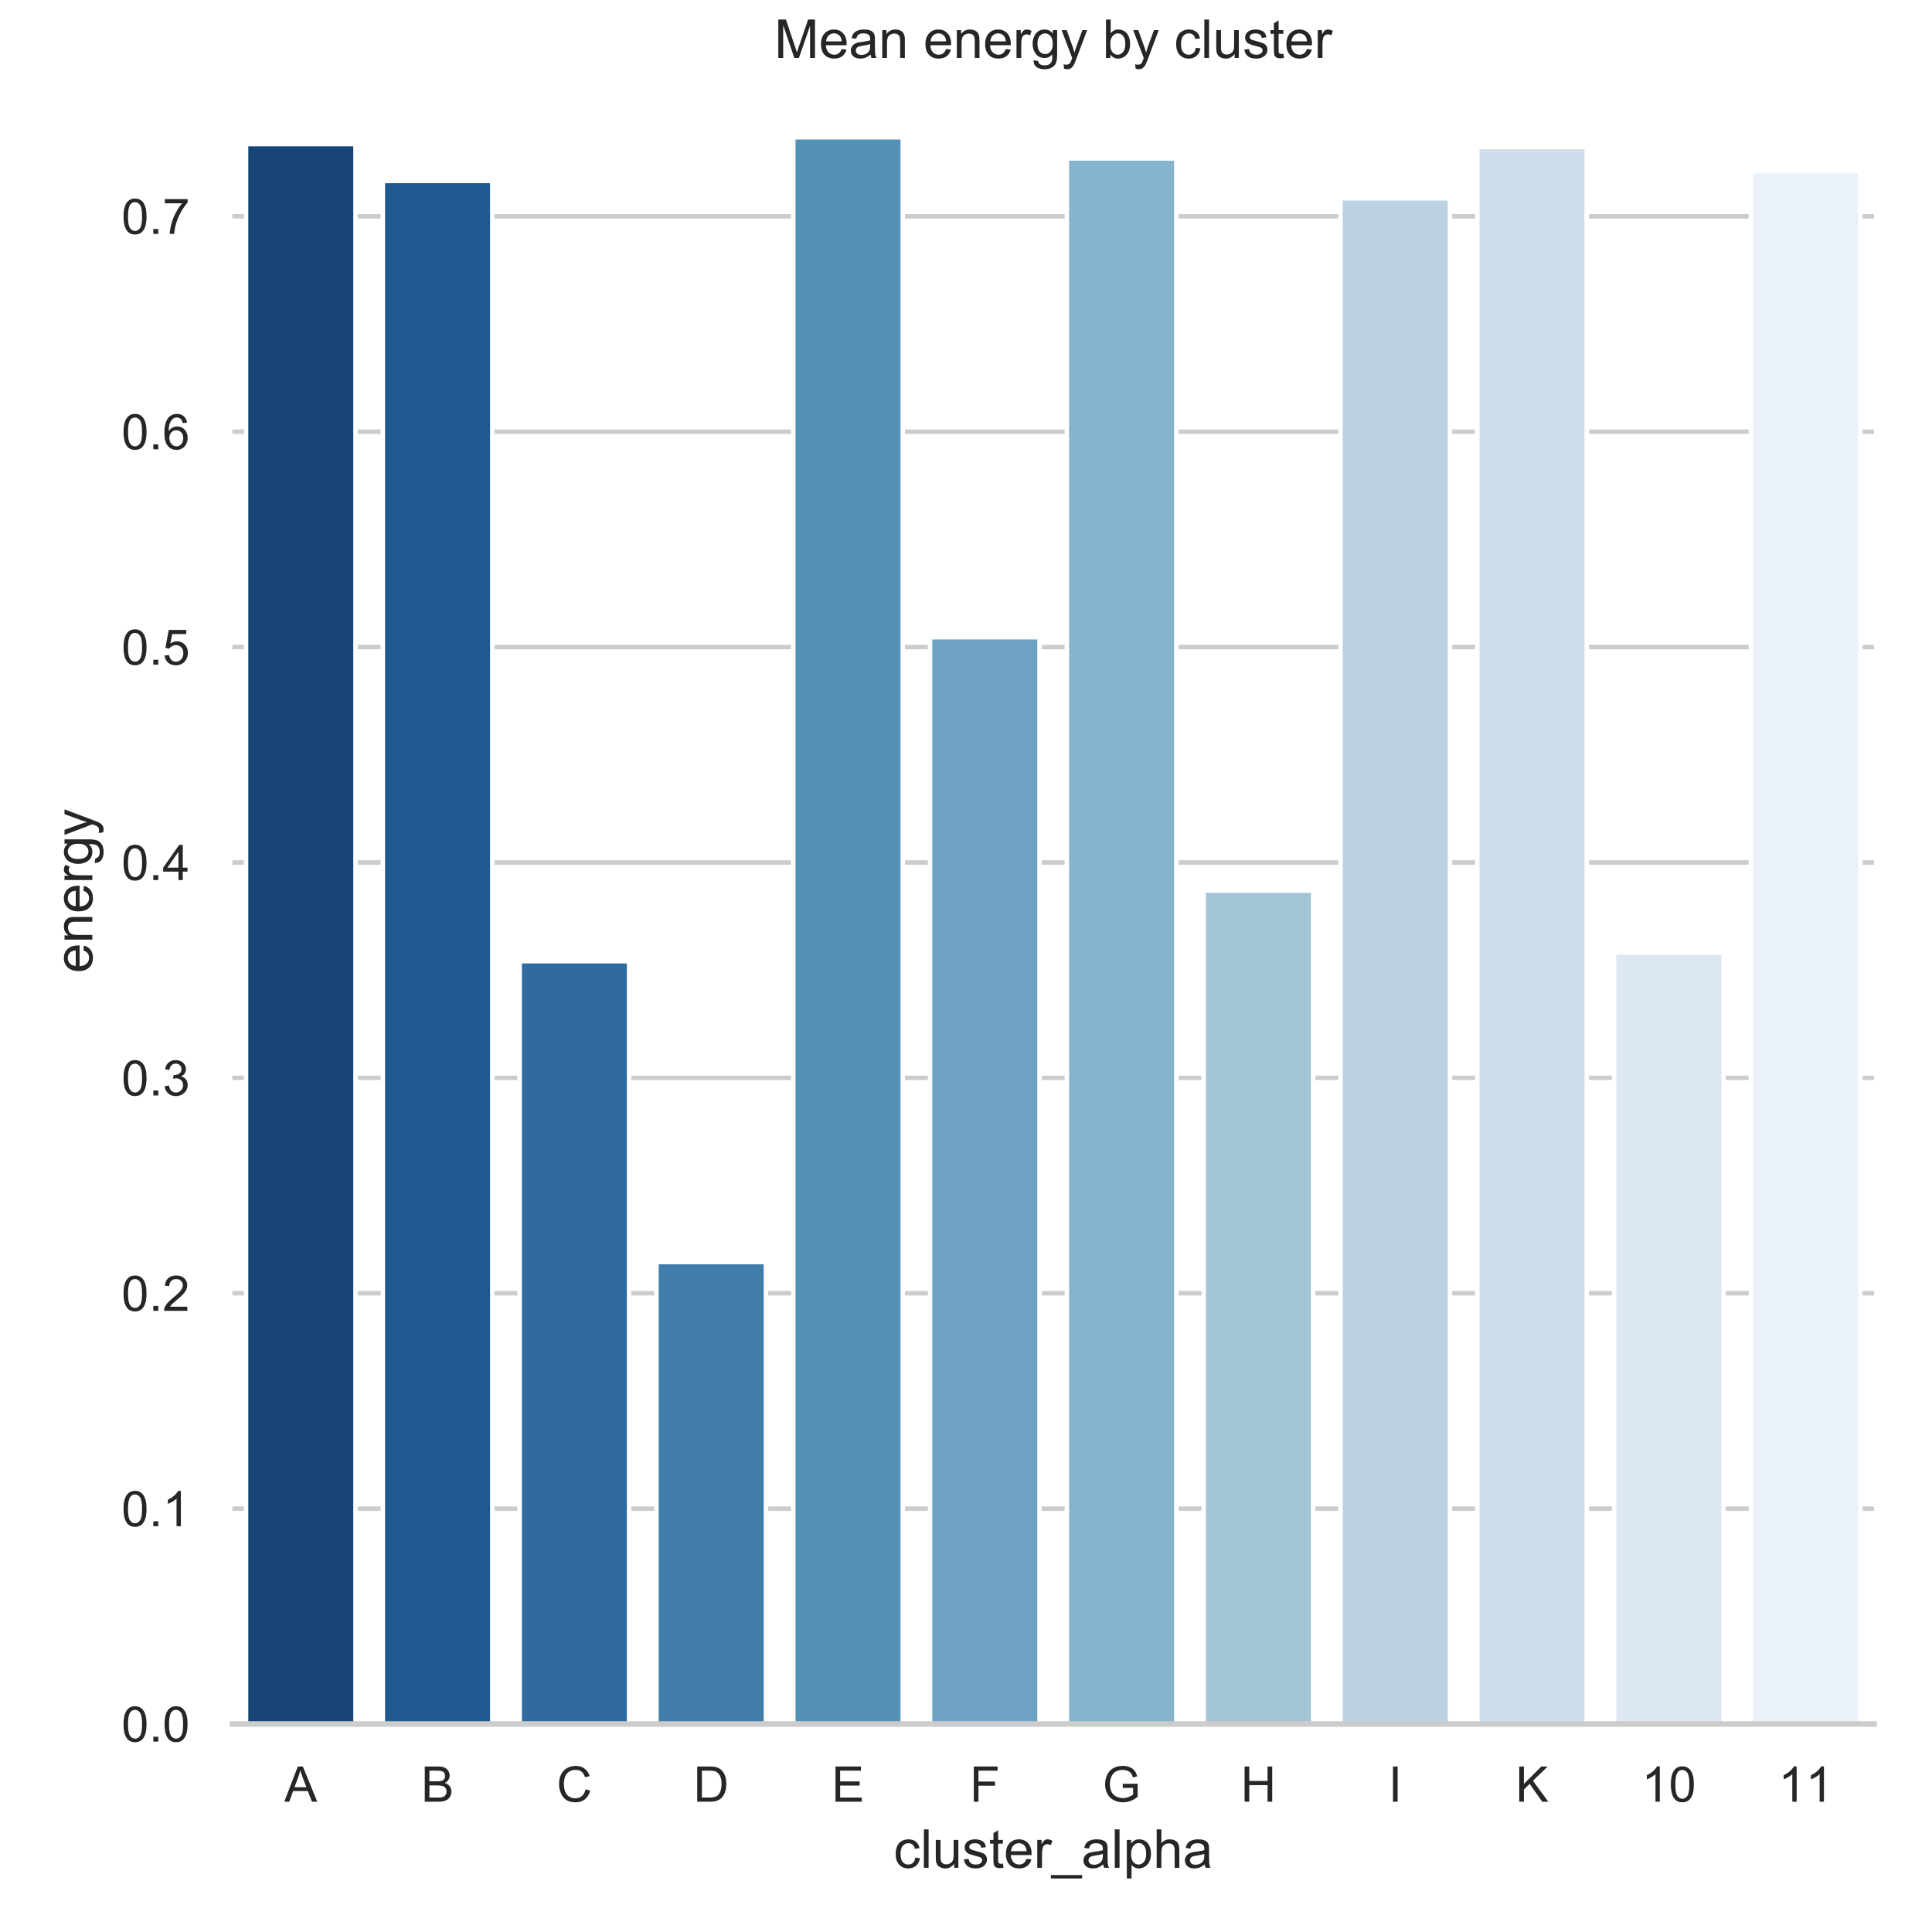
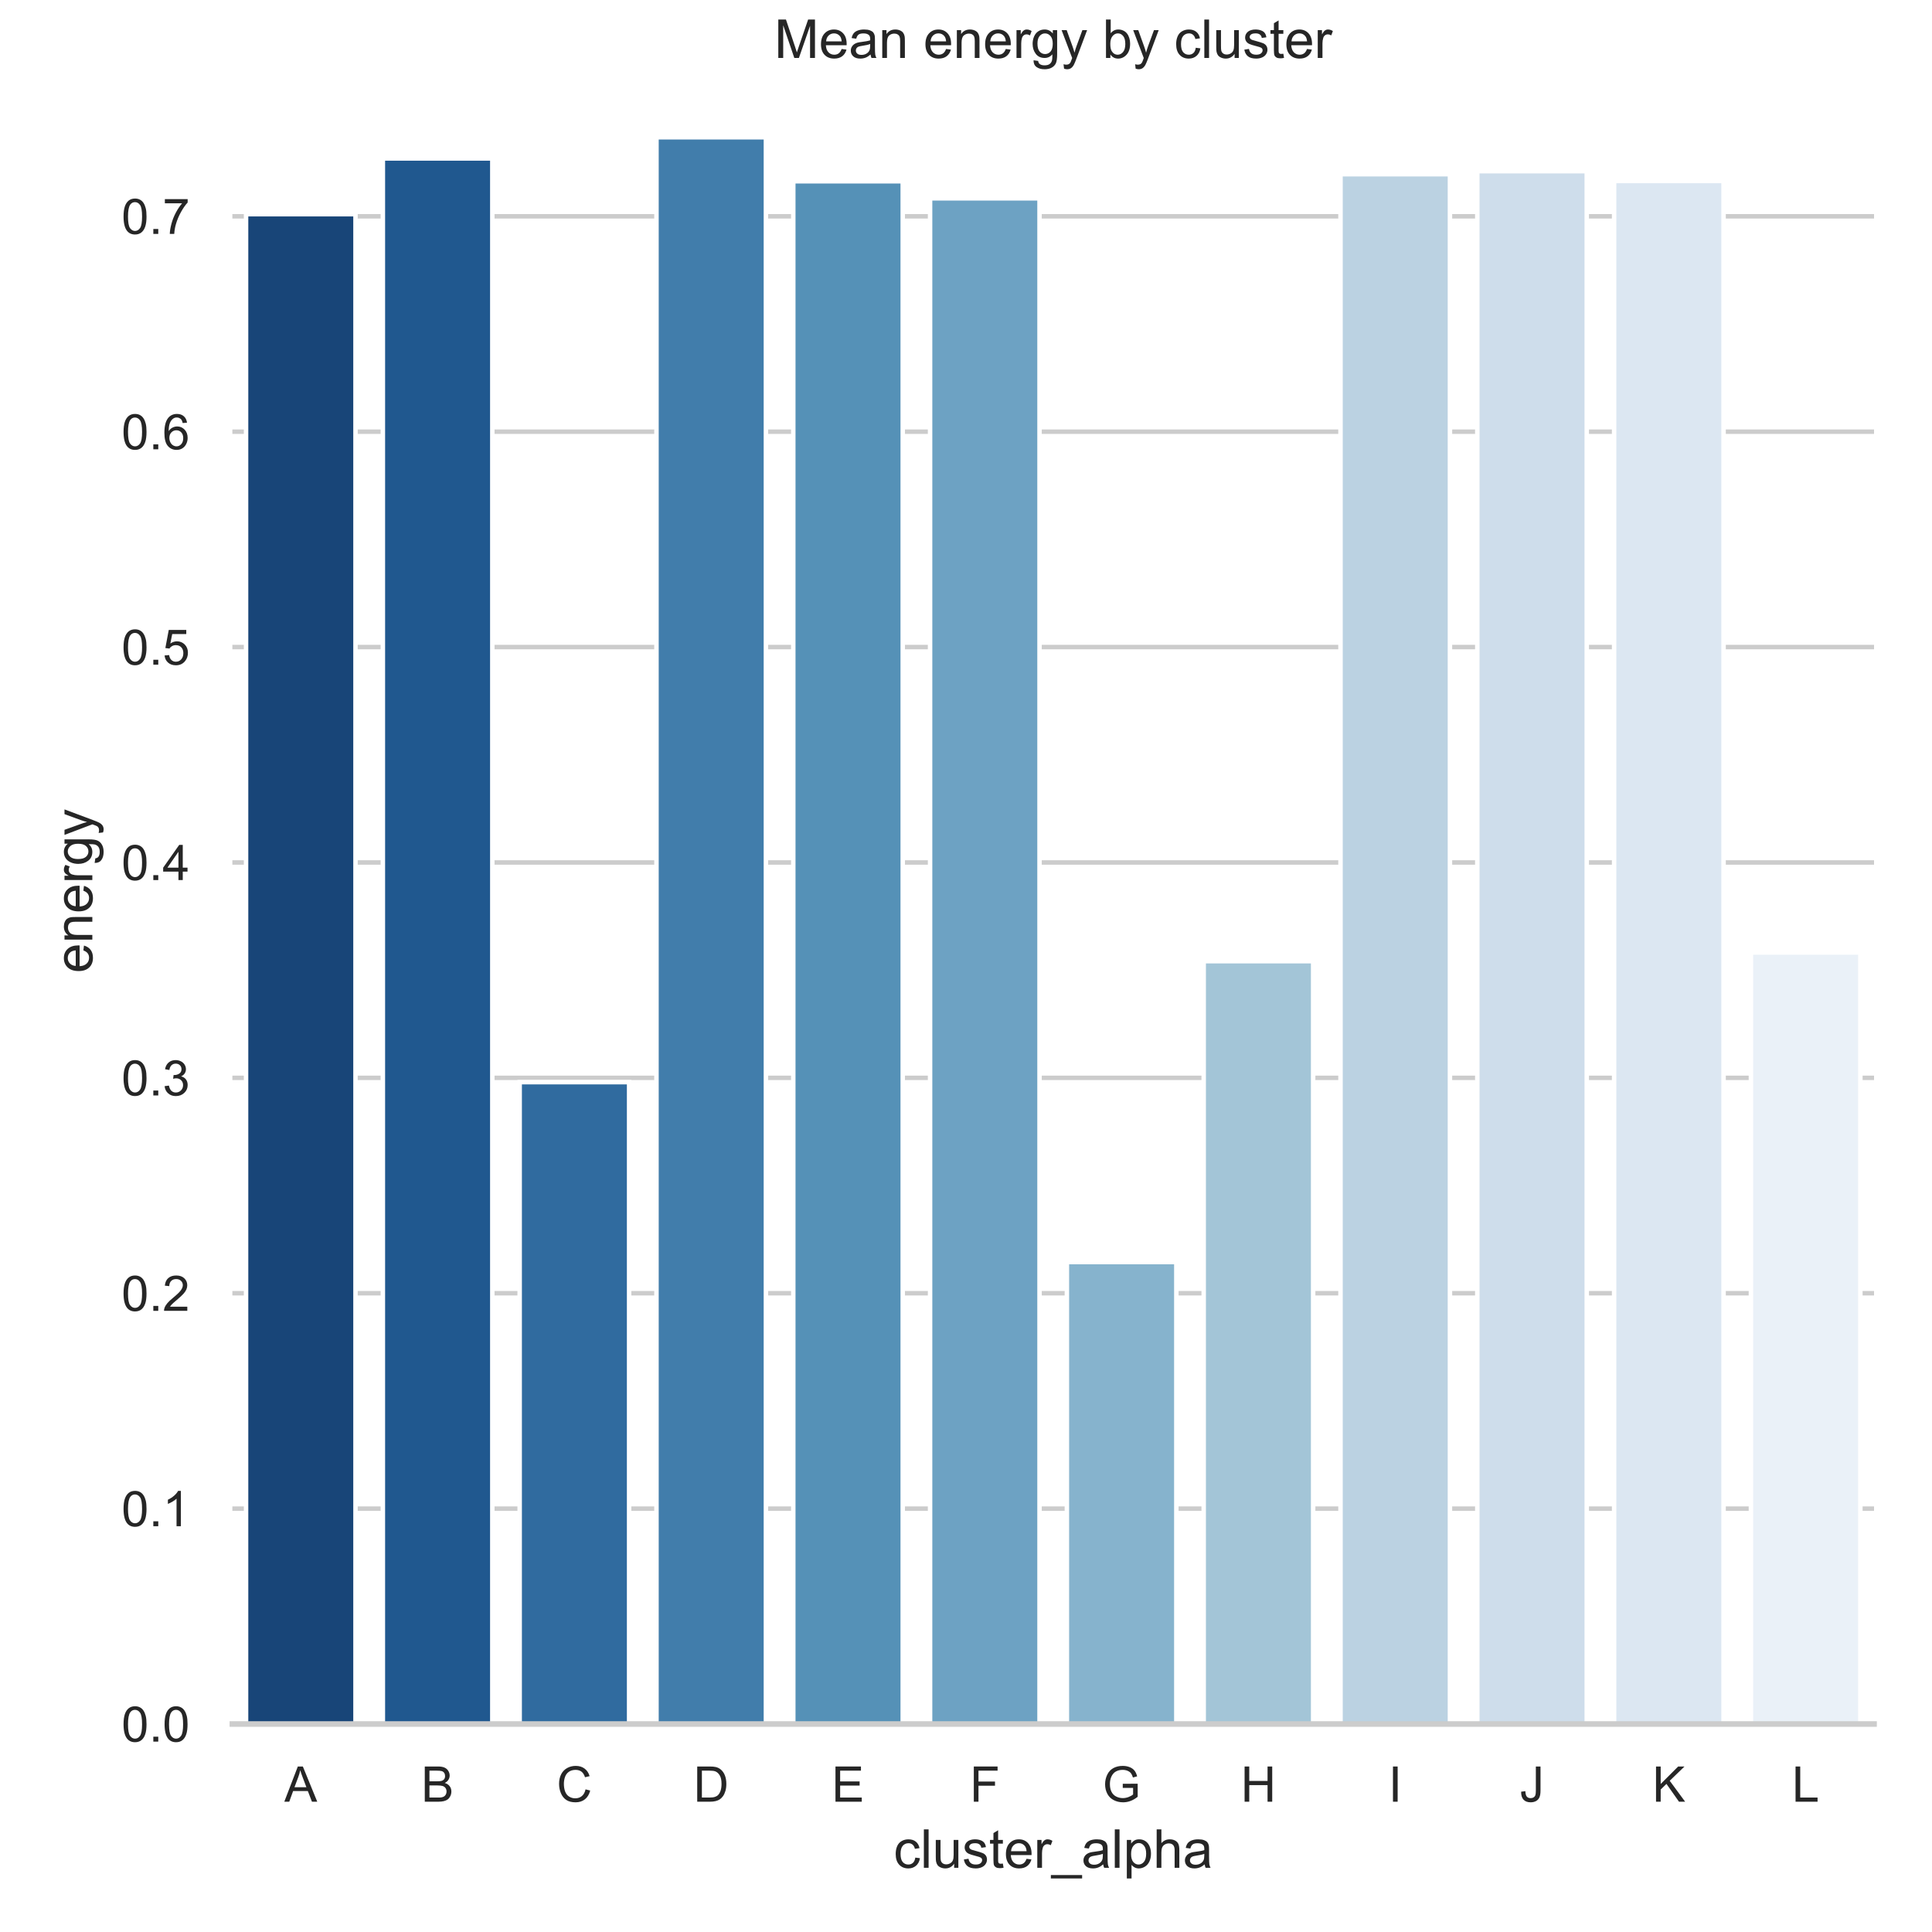
<svg xmlns="http://www.w3.org/2000/svg" xmlns:xlink="http://www.w3.org/1999/xlink" height="432pt" version="1.1" viewBox="0 0 432 432" width="432pt">
  <defs>
    <style type="text/css">
*{stroke-linecap:butt;stroke-linejoin:round;}
  </style>
  </defs>
  <g id="figure_1">
    <g id="patch_1">
      <path d="M 0 432  L 432 432  L 432 0  L 0 0  z " style="fill:#ffffff;" />
    </g>
    <g id="axes_1">
      <g id="patch_2">
        <path d="M 51.96 385.493  L 419.04 385.493  L 419.04 12.96  L 51.96 12.96  z " style="fill:#ffffff;" />
      </g>
      <g id="matplotlib.axis_1">
        <g id="xtick_1">
          <g id="text_1">
            <defs>
              <path d="M -0.141 0  L 27.344 71.578  L 37.547 71.578  L 66.844 0  L 56.062 0  L 47.703 21.688  L 17.781 21.688  L 9.906 0  z M 20.516 29.391  L 44.781 29.391  L 37.312 49.219  Q 33.891 58.25 32.234 64.062  Q 30.859 57.172 28.375 50.391  z " id="ArialMT-65" />
            </defs>
            <g style="fill:#262626;" transform="translate(63.58633 402.8667)scale(0.11 -0.11)">
              <use xlink:href="#ArialMT-65" />
            </g>
          </g>
        </g>
        <g id="xtick_2">
          <g id="text_2">
            <defs>
              <path d="M 7.328 0  L 7.328 71.578  L 34.188 71.578  Q 42.391 71.578 47.344 69.406  Q 52.297 67.234 55.094 62.719  Q 57.906 58.203 57.906 53.266  Q 57.906 48.688 55.422 44.625  Q 52.938 40.578 47.906 38.094  Q 54.391 36.188 57.875 31.594  Q 61.375 27 61.375 20.75  Q 61.375 15.719 59.25 11.391  Q 57.125 7.078 54 4.734  Q 50.875 2.391 46.156 1.188  Q 41.453 0 34.625 0  z M 16.797 41.5  L 32.281 41.5  Q 38.578 41.5 41.312 42.328  Q 44.922 43.406 46.75 45.891  Q 48.578 48.391 48.578 52.156  Q 48.578 55.719 46.875 58.422  Q 45.172 61.141 41.984 62.141  Q 38.812 63.141 31.109 63.141  L 16.797 63.141  z M 16.797 8.453  L 34.625 8.453  Q 39.203 8.453 41.062 8.797  Q 44.344 9.375 46.531 10.734  Q 48.734 12.109 50.141 14.719  Q 51.562 17.328 51.562 20.75  Q 51.562 24.75 49.516 27.703  Q 47.469 30.672 43.828 31.859  Q 40.188 33.062 33.344 33.062  L 16.797 33.062  z " id="ArialMT-66" />
            </defs>
            <g style="fill:#262626;" transform="translate(94.17633 402.8667)scale(0.11 -0.11)">
              <use xlink:href="#ArialMT-66" />
            </g>
          </g>
        </g>
        <g id="xtick_3">
          <g id="text_3">
            <defs>
              <path d="M 58.797 25.094  L 68.266 22.703  Q 65.281 11.031 57.547 4.906  Q 49.812 -1.219 38.625 -1.219  Q 27.047 -1.219 19.797 3.484  Q 12.547 8.203 8.766 17.141  Q 4.984 26.078 4.984 36.328  Q 4.984 47.516 9.25 55.828  Q 13.531 64.156 21.406 68.469  Q 29.297 72.797 38.766 72.797  Q 49.516 72.797 56.828 67.328  Q 64.156 61.859 67.047 51.953  L 57.719 49.75  Q 55.219 57.562 50.484 61.125  Q 45.75 64.703 38.578 64.703  Q 30.328 64.703 24.781 60.734  Q 19.234 56.781 16.984 50.109  Q 14.75 43.453 14.75 36.375  Q 14.75 27.25 17.406 20.438  Q 20.062 13.625 25.672 10.25  Q 31.297 6.891 37.844 6.891  Q 45.797 6.891 51.312 11.469  Q 56.844 16.062 58.797 25.094  z " id="ArialMT-67" />
            </defs>
            <g style="fill:#262626;" transform="translate(124.463 402.8667)scale(0.11 -0.11)">
              <use xlink:href="#ArialMT-67" />
            </g>
          </g>
        </g>
        <g id="xtick_4">
          <g id="text_4">
            <defs>
              <path d="M 7.719 0  L 7.719 71.578  L 32.375 71.578  Q 40.719 71.578 45.125 70.562  Q 51.266 69.141 55.609 65.438  Q 61.281 60.641 64.078 53.188  Q 66.891 45.75 66.891 36.188  Q 66.891 28.031 64.984 21.734  Q 63.094 15.438 60.109 11.297  Q 57.125 7.172 53.578 4.797  Q 50.047 2.438 45.047 1.219  Q 40.047 0 33.547 0  z M 17.188 8.453  L 32.469 8.453  Q 39.547 8.453 43.578 9.766  Q 47.609 11.078 50 13.484  Q 53.375 16.844 55.25 22.531  Q 57.125 28.219 57.125 36.328  Q 57.125 47.562 53.438 53.594  Q 49.75 59.625 44.484 61.672  Q 40.672 63.141 32.234 63.141  L 17.188 63.141  z " id="ArialMT-68" />
            </defs>
            <g style="fill:#262626;" transform="translate(155.053 402.8667)scale(0.11 -0.11)">
              <use xlink:href="#ArialMT-68" />
            </g>
          </g>
        </g>
        <g id="xtick_5">
          <g id="text_5">
            <defs>
              <path d="M 7.906 0  L 7.906 71.578  L 59.672 71.578  L 59.672 63.141  L 17.391 63.141  L 17.391 41.219  L 56.984 41.219  L 56.984 32.812  L 17.391 32.812  L 17.391 8.453  L 61.328 8.453  L 61.328 0  z " id="ArialMT-69" />
            </defs>
            <g style="fill:#262626;" transform="translate(185.9463 402.8667)scale(0.11 -0.11)">
              <use xlink:href="#ArialMT-69" />
            </g>
          </g>
        </g>
        <g id="xtick_6">
          <g id="text_6">
            <defs>
              <path d="M 8.203 0  L 8.203 71.578  L 56.5 71.578  L 56.5 63.141  L 17.672 63.141  L 17.672 40.969  L 51.266 40.969  L 51.266 32.516  L 17.672 32.516  L 17.672 0  z " id="ArialMT-70" />
            </defs>
            <g style="fill:#262626;" transform="translate(216.8457 402.8667)scale(0.11 -0.11)">
              <use xlink:href="#ArialMT-70" />
            </g>
          </g>
        </g>
        <g id="xtick_7">
          <g id="text_7">
            <defs>
              <path d="M 41.219 28.078  L 41.219 36.469  L 71.531 36.531  L 71.531 9.969  Q 64.547 4.391 57.125 1.578  Q 49.703 -1.219 41.891 -1.219  Q 31.344 -1.219 22.719 3.297  Q 14.109 7.812 9.719 16.359  Q 5.328 24.906 5.328 35.453  Q 5.328 45.906 9.688 54.953  Q 14.062 64.016 22.266 68.406  Q 30.469 72.797 41.156 72.797  Q 48.922 72.797 55.188 70.281  Q 61.469 67.781 65.031 63.281  Q 68.609 58.797 70.453 51.562  L 61.922 49.219  Q 60.297 54.688 57.906 57.812  Q 55.516 60.938 51.062 62.812  Q 46.625 64.703 41.219 64.703  Q 34.719 64.703 29.984 62.719  Q 25.25 60.75 22.344 57.516  Q 19.438 54.297 17.828 50.438  Q 15.094 43.797 15.094 36.031  Q 15.094 26.469 18.391 20.016  Q 21.688 13.578 27.984 10.453  Q 34.281 7.328 41.359 7.328  Q 47.516 7.328 53.375 9.688  Q 59.234 12.062 62.25 14.75  L 62.25 28.078  z " id="ArialMT-71" />
            </defs>
            <g style="fill:#262626;" transform="translate(246.517 402.8667)scale(0.11 -0.11)">
              <use xlink:href="#ArialMT-71" />
            </g>
          </g>
        </g>
        <g id="xtick_8">
          <g id="text_8">
            <defs>
              <path d="M 8.016 0  L 8.016 71.578  L 17.484 71.578  L 17.484 42.188  L 54.688 42.188  L 54.688 71.578  L 64.156 71.578  L 64.156 0  L 54.688 0  L 54.688 33.734  L 17.484 33.734  L 17.484 0  z " id="ArialMT-72" />
            </defs>
            <g style="fill:#262626;" transform="translate(277.413 402.8667)scale(0.11 -0.11)">
              <use xlink:href="#ArialMT-72" />
            </g>
          </g>
        </g>
        <g id="xtick_9">
          <g id="text_9">
            <defs>
              <path d="M 9.328 0  L 9.328 71.578  L 18.797 71.578  L 18.797 0  z " id="ArialMT-73" />
            </defs>
            <g style="fill:#262626;" transform="translate(310.447 402.8667)scale(0.11 -0.11)">
              <use xlink:href="#ArialMT-73" />
            </g>
          </g>
        </g>
        <g id="xtick_10">
          <g id="text_10">
            <defs>
-               <path d="M 7.328 0  L 7.328 71.578  L 16.797 71.578  L 16.797 36.078  L 52.344 71.578  L 65.188 71.578  L 35.156 42.578  L 66.5 0  L 54 0  L 28.516 36.234  L 16.797 24.812  L 16.797 0  z " id="ArialMT-75" />
-             </defs>
-             <g style="fill:#262626;" transform="translate(338.8963 402.8667)scale(0.11 -0.11)">
-               <use xlink:href="#ArialMT-75" />
+               <path d="M 2.875 20.312  L 11.422 21.484  Q 11.766 13.281 14.5 10.25  Q 17.234 7.234 22.078 7.234  Q 25.641 7.234 28.219 8.859  Q 30.812 10.5 31.781 13.297  Q 32.766 16.109 32.766 22.266  L 32.766 71.578  L 42.234 71.578  L 42.234 22.797  Q 42.234 13.812 40.062 8.875  Q 37.891 3.953 33.172 1.359  Q 28.469 -1.219 22.125 -1.219  Q 12.703 -1.219 7.688 4.203  Q 2.688 9.625 2.875 20.312  z " id="ArialMT-74" />
+             </defs>
+             <g style="fill:#262626;" transform="translate(339.815 402.8667)scale(0.11 -0.11)">
+               <use xlink:href="#ArialMT-74" />
            </g>
          </g>
        </g>
        <g id="xtick_11">
          <g id="text_11">
            <defs>
-               <path d="M 37.25 0  L 28.469 0  L 28.469 56  Q 25.297 52.984 20.141 49.953  Q 14.984 46.922 10.891 45.406  L 10.891 53.906  Q 18.266 57.375 23.781 62.297  Q 29.297 67.234 31.594 71.875  L 37.25 71.875  z " id="ArialMT-49" />
-               <path d="M 4.156 35.297  Q 4.156 48 6.766 55.734  Q 9.375 63.484 14.516 67.672  Q 19.672 71.875 27.484 71.875  Q 33.25 71.875 37.594 69.547  Q 41.938 67.234 44.766 62.859  Q 47.609 58.5 49.219 52.219  Q 50.828 45.953 50.828 35.297  Q 50.828 22.703 48.234 14.969  Q 45.656 7.234 40.5 3  Q 35.359 -1.219 27.484 -1.219  Q 17.141 -1.219 11.234 6.203  Q 4.156 15.141 4.156 35.297  z M 13.188 35.297  Q 13.188 17.672 17.312 11.828  Q 21.438 6 27.484 6  Q 33.547 6 37.672 11.859  Q 41.797 17.719 41.797 35.297  Q 41.797 52.984 37.672 58.781  Q 33.547 64.594 27.391 64.594  Q 21.344 64.594 17.719 59.469  Q 13.188 52.938 13.188 35.297  z " id="ArialMT-48" />
-             </defs>
-             <g style="fill:#262626;" transform="translate(367.038 402.8667)scale(0.11 -0.11)">
-               <use xlink:href="#ArialMT-49" />
-               <use x="55.615" xlink:href="#ArialMT-48" />
+               <path d="M 7.328 0  L 7.328 71.578  L 16.797 71.578  L 16.797 36.078  L 52.344 71.578  L 65.188 71.578  L 35.156 42.578  L 66.5 0  L 54 0  L 28.516 36.234  L 16.797 24.812  L 16.797 0  z " id="ArialMT-75" />
+             </defs>
+             <g style="fill:#262626;" transform="translate(369.4863 402.8667)scale(0.11 -0.11)">
+               <use xlink:href="#ArialMT-75" />
            </g>
          </g>
        </g>
        <g id="xtick_12">
          <g id="text_12">
-             <g style="fill:#262626;" transform="translate(397.634 402.8667)scale(0.11 -0.11)">
-               <use xlink:href="#ArialMT-49" />
-               <use x="55.506" xlink:href="#ArialMT-49" />
+             <defs>
+               <path d="M 7.328 0  L 7.328 71.578  L 16.797 71.578  L 16.797 8.453  L 52.047 8.453  L 52.047 0  z " id="ArialMT-76" />
+             </defs>
+             <g style="fill:#262626;" transform="translate(400.6865 402.8667)scale(0.11 -0.11)">
+               <use xlink:href="#ArialMT-76" />
            </g>
          </g>
        </g>
        <g id="text_13">
          <defs>
            <path d="M 40.438 19  L 49.078 17.875  Q 47.656 8.938 41.812 3.875  Q 35.984 -1.172 27.484 -1.172  Q 16.844 -1.172 10.375 5.781  Q 3.906 12.75 3.906 25.734  Q 3.906 34.125 6.688 40.422  Q 9.469 46.734 15.156 49.875  Q 20.844 53.031 27.547 53.031  Q 35.984 53.031 41.359 48.75  Q 46.734 44.484 48.25 36.625  L 39.703 35.297  Q 38.484 40.531 35.375 43.156  Q 32.281 45.797 27.875 45.797  Q 21.234 45.797 17.078 41.031  Q 12.938 36.281 12.938 25.984  Q 12.938 15.531 16.938 10.797  Q 20.953 6.062 27.391 6.062  Q 32.562 6.062 36.031 9.234  Q 39.5 12.406 40.438 19  z " id="ArialMT-99" />
            <path d="M 6.391 0  L 6.391 71.578  L 15.188 71.578  L 15.188 0  z " id="ArialMT-108" />
            <path d="M 40.578 0  L 40.578 7.625  Q 34.516 -1.172 24.125 -1.172  Q 19.531 -1.172 15.547 0.578  Q 11.578 2.344 9.641 5  Q 7.719 7.672 6.938 11.531  Q 6.391 14.109 6.391 19.734  L 6.391 51.859  L 15.188 51.859  L 15.188 23.094  Q 15.188 16.219 15.719 13.812  Q 16.547 10.359 19.234 8.375  Q 21.922 6.391 25.875 6.391  Q 29.828 6.391 33.297 8.422  Q 36.766 10.453 38.203 13.938  Q 39.656 17.438 39.656 24.078  L 39.656 51.859  L 48.438 51.859  L 48.438 0  z " id="ArialMT-117" />
            <path d="M 3.078 15.484  L 11.766 16.844  Q 12.5 11.625 15.844 8.844  Q 19.188 6.062 25.203 6.062  Q 31.25 6.062 34.172 8.516  Q 37.109 10.984 37.109 14.312  Q 37.109 17.281 34.516 19  Q 32.719 20.172 25.531 21.969  Q 15.875 24.422 12.141 26.203  Q 8.406 27.984 6.469 31.125  Q 4.547 34.281 4.547 38.094  Q 4.547 41.547 6.125 44.5  Q 7.719 47.469 10.453 49.422  Q 12.5 50.922 16.031 51.969  Q 19.578 53.031 23.641 53.031  Q 29.734 53.031 34.344 51.266  Q 38.969 49.516 41.156 46.5  Q 43.359 43.5 44.188 38.484  L 35.594 37.312  Q 35.016 41.312 32.203 43.547  Q 29.391 45.797 24.266 45.797  Q 18.219 45.797 15.625 43.797  Q 13.031 41.797 13.031 39.109  Q 13.031 37.406 14.109 36.031  Q 15.188 34.625 17.484 33.688  Q 18.797 33.203 25.25 31.453  Q 34.578 28.953 38.25 27.359  Q 41.938 25.781 44.031 22.75  Q 46.141 19.734 46.141 15.234  Q 46.141 10.844 43.578 6.953  Q 41.016 3.078 36.172 0.953  Q 31.344 -1.172 25.25 -1.172  Q 15.141 -1.172 9.844 3.031  Q 4.547 7.234 3.078 15.484  z " id="ArialMT-115" />
            <path d="M 25.781 7.859  L 27.047 0.094  Q 23.344 -0.688 20.406 -0.688  Q 15.625 -0.688 12.984 0.828  Q 10.359 2.344 9.281 4.812  Q 8.203 7.281 8.203 15.188  L 8.203 45.016  L 1.766 45.016  L 1.766 51.859  L 8.203 51.859  L 8.203 64.703  L 16.938 69.969  L 16.938 51.859  L 25.781 51.859  L 25.781 45.016  L 16.938 45.016  L 16.938 14.703  Q 16.938 10.938 17.406 9.859  Q 17.875 8.797 18.922 8.156  Q 19.969 7.516 21.922 7.516  Q 23.391 7.516 25.781 7.859  z " id="ArialMT-116" />
            <path d="M 42.094 16.703  L 51.172 15.578  Q 49.031 7.625 43.219 3.219  Q 37.406 -1.172 28.375 -1.172  Q 17 -1.172 10.328 5.828  Q 3.656 12.844 3.656 25.484  Q 3.656 38.578 10.391 45.797  Q 17.141 53.031 27.875 53.031  Q 38.281 53.031 44.875 45.953  Q 51.469 38.875 51.469 26.031  Q 51.469 25.25 51.422 23.688  L 12.75 23.688  Q 13.234 15.141 17.578 10.594  Q 21.922 6.062 28.422 6.062  Q 33.25 6.062 36.672 8.594  Q 40.094 11.141 42.094 16.703  z M 13.234 30.906  L 42.188 30.906  Q 41.609 37.453 38.875 40.719  Q 34.672 45.797 27.984 45.797  Q 21.922 45.797 17.797 41.75  Q 13.672 37.703 13.234 30.906  z " id="ArialMT-101" />
            <path d="M 6.5 0  L 6.5 51.859  L 14.406 51.859  L 14.406 44  Q 17.438 49.516 20 51.266  Q 22.562 53.031 25.641 53.031  Q 30.078 53.031 34.672 50.203  L 31.641 42.047  Q 28.422 43.953 25.203 43.953  Q 22.312 43.953 20.016 42.219  Q 17.719 40.484 16.75 37.406  Q 15.281 32.719 15.281 27.156  L 15.281 0  z " id="ArialMT-114" />
            <path d="M -1.516 -19.875  L -1.516 -13.531  L 56.734 -13.531  L 56.734 -19.875  z " id="ArialMT-95" />
            <path d="M 40.438 6.391  Q 35.547 2.25 31.031 0.531  Q 26.516 -1.172 21.344 -1.172  Q 12.797 -1.172 8.203 3  Q 3.609 7.172 3.609 13.672  Q 3.609 17.484 5.344 20.625  Q 7.078 23.781 9.891 25.688  Q 12.703 27.594 16.219 28.562  Q 18.797 29.25 24.031 29.891  Q 34.672 31.156 39.703 32.906  Q 39.75 34.719 39.75 35.203  Q 39.75 40.578 37.25 42.781  Q 33.891 45.75 27.25 45.75  Q 21.047 45.75 18.094 43.578  Q 15.141 41.406 13.719 35.891  L 5.125 37.062  Q 6.297 42.578 8.984 45.969  Q 11.672 49.359 16.75 51.188  Q 21.828 53.031 28.516 53.031  Q 35.156 53.031 39.297 51.469  Q 43.453 49.906 45.406 47.531  Q 47.359 45.172 48.141 41.547  Q 48.578 39.312 48.578 33.453  L 48.578 21.734  Q 48.578 9.469 49.141 6.219  Q 49.703 2.984 51.375 0  L 42.188 0  Q 40.828 2.734 40.438 6.391  z M 39.703 26.031  Q 34.906 24.078 25.344 22.703  Q 19.922 21.922 17.672 20.938  Q 15.438 19.969 14.203 18.094  Q 12.984 16.219 12.984 13.922  Q 12.984 10.406 15.641 8.062  Q 18.312 5.719 23.438 5.719  Q 28.516 5.719 32.469 7.938  Q 36.422 10.156 38.281 14.016  Q 39.703 17 39.703 22.797  z " id="ArialMT-97" />
            <path d="M 6.594 -19.875  L 6.594 51.859  L 14.594 51.859  L 14.594 45.125  Q 17.438 49.078 21 51.047  Q 24.562 53.031 29.641 53.031  Q 36.281 53.031 41.359 49.609  Q 46.438 46.188 49.016 39.953  Q 51.609 33.734 51.609 26.312  Q 51.609 18.359 48.75 11.984  Q 45.906 5.609 40.453 2.219  Q 35.016 -1.172 29 -1.172  Q 24.609 -1.172 21.109 0.688  Q 17.625 2.547 15.375 5.375  L 15.375 -19.875  z M 14.547 25.641  Q 14.547 15.625 18.594 10.844  Q 22.656 6.062 28.422 6.062  Q 34.281 6.062 38.453 11.016  Q 42.625 15.969 42.625 26.375  Q 42.625 36.281 38.547 41.203  Q 34.469 46.141 28.812 46.141  Q 23.188 46.141 18.859 40.891  Q 14.547 35.641 14.547 25.641  z " id="ArialMT-112" />
            <path d="M 6.594 0  L 6.594 71.578  L 15.375 71.578  L 15.375 45.906  Q 21.531 53.031 30.906 53.031  Q 36.672 53.031 40.922 50.75  Q 45.172 48.484 47 44.484  Q 48.828 40.484 48.828 32.859  L 48.828 0  L 40.047 0  L 40.047 32.859  Q 40.047 39.453 37.188 42.453  Q 34.328 45.453 29.109 45.453  Q 25.203 45.453 21.75 43.422  Q 18.312 41.406 16.844 37.938  Q 15.375 34.469 15.375 28.375  L 15.375 0  z " id="ArialMT-104" />
          </defs>
          <g style="fill:#262626;" transform="translate(199.8131 417.6423)scale(0.12 -0.12)">
            <use xlink:href="#ArialMT-99" />
            <use x="50" xlink:href="#ArialMT-108" />
            <use x="72.217" xlink:href="#ArialMT-117" />
            <use x="127.832" xlink:href="#ArialMT-115" />
            <use x="177.832" xlink:href="#ArialMT-116" />
            <use x="205.615" xlink:href="#ArialMT-101" />
            <use x="261.23" xlink:href="#ArialMT-114" />
            <use x="294.531" xlink:href="#ArialMT-95" />
            <use x="350.146" xlink:href="#ArialMT-97" />
            <use x="405.762" xlink:href="#ArialMT-108" />
            <use x="427.979" xlink:href="#ArialMT-112" />
            <use x="483.594" xlink:href="#ArialMT-104" />
            <use x="539.209" xlink:href="#ArialMT-97" />
          </g>
        </g>
      </g>
      <g id="matplotlib.axis_2">
        <g id="ytick_1">
          <g id="line2d_1">
-             <path clip-path="url(#p20efd8ec8e)" d="M 51.96 385.493  L 419.04 385.493  " style="fill:none;stroke:#cccccc;stroke-linecap:round;" />
+             <path clip-path="url(#p99d5970b1e)" d="M 51.96 385.493  L 419.04 385.493  " style="fill:none;stroke:#cccccc;stroke-linecap:round;" />
          </g>
          <g id="text_14">
            <defs>
+               <path d="M 4.156 35.297  Q 4.156 48 6.766 55.734  Q 9.375 63.484 14.516 67.672  Q 19.672 71.875 27.484 71.875  Q 33.25 71.875 37.594 69.547  Q 41.938 67.234 44.766 62.859  Q 47.609 58.5 49.219 52.219  Q 50.828 45.953 50.828 35.297  Q 50.828 22.703 48.234 14.969  Q 45.656 7.234 40.5 3  Q 35.359 -1.219 27.484 -1.219  Q 17.141 -1.219 11.234 6.203  Q 4.156 15.141 4.156 35.297  z M 13.188 35.297  Q 13.188 17.672 17.312 11.828  Q 21.438 6 27.484 6  Q 33.547 6 37.672 11.859  Q 41.797 17.719 41.797 35.297  Q 41.797 52.984 37.672 58.781  Q 33.547 64.594 27.391 64.594  Q 21.344 64.594 17.719 59.469  Q 13.188 52.938 13.188 35.297  z " id="ArialMT-48" />
              <path d="M 9.078 0  L 9.078 10.016  L 19.094 10.016  L 19.094 0  z " id="ArialMT-46" />
            </defs>
            <g style="fill:#262626;" transform="translate(27.17 389.4299)scale(0.11 -0.11)">
              <use xlink:href="#ArialMT-48" />
              <use x="55.615" xlink:href="#ArialMT-46" />
              <use x="83.398" xlink:href="#ArialMT-48" />
            </g>
          </g>
        </g>
        <g id="ytick_2">
          <g id="line2d_2">
-             <path clip-path="url(#p20efd8ec8e)" d="M 51.96 337.332  L 419.04 337.332  " style="fill:none;stroke:#cccccc;stroke-linecap:round;" />
+             <path clip-path="url(#p99d5970b1e)" d="M 51.96 337.332  L 419.04 337.332  " style="fill:none;stroke:#cccccc;stroke-linecap:round;" />
          </g>
          <g id="text_15">
+             <defs>
+               <path d="M 37.25 0  L 28.469 0  L 28.469 56  Q 25.297 52.984 20.141 49.953  Q 14.984 46.922 10.891 45.406  L 10.891 53.906  Q 18.266 57.375 23.781 62.297  Q 29.297 67.234 31.594 71.875  L 37.25 71.875  z " id="ArialMT-49" />
+             </defs>
            <g style="fill:#262626;" transform="translate(27.17 341.2688)scale(0.11 -0.11)">
              <use xlink:href="#ArialMT-48" />
              <use x="55.615" xlink:href="#ArialMT-46" />
              <use x="83.398" xlink:href="#ArialMT-49" />
            </g>
          </g>
        </g>
        <g id="ytick_3">
          <g id="line2d_3">
-             <path clip-path="url(#p20efd8ec8e)" d="M 51.96 289.171  L 419.04 289.171  " style="fill:none;stroke:#cccccc;stroke-linecap:round;" />
+             <path clip-path="url(#p99d5970b1e)" d="M 51.96 289.171  L 419.04 289.171  " style="fill:none;stroke:#cccccc;stroke-linecap:round;" />
          </g>
          <g id="text_16">
            <defs>
              <path d="M 50.344 8.453  L 50.344 0  L 3.031 0  Q 2.938 3.172 4.047 6.109  Q 5.859 10.938 9.828 15.625  Q 13.812 20.312 21.344 26.469  Q 33.016 36.031 37.109 41.625  Q 41.219 47.219 41.219 52.203  Q 41.219 57.422 37.469 61  Q 33.734 64.594 27.734 64.594  Q 21.391 64.594 17.578 60.781  Q 13.766 56.984 13.719 50.25  L 4.688 51.172  Q 5.609 61.281 11.656 66.578  Q 17.719 71.875 27.938 71.875  Q 38.234 71.875 44.234 66.156  Q 50.25 60.453 50.25 52  Q 50.25 47.703 48.484 43.547  Q 46.734 39.406 42.656 34.812  Q 38.578 30.219 29.109 22.219  Q 21.188 15.578 18.938 13.203  Q 16.703 10.844 15.234 8.453  z " id="ArialMT-50" />
            </defs>
            <g style="fill:#262626;" transform="translate(27.17 293.1077)scale(0.11 -0.11)">
              <use xlink:href="#ArialMT-48" />
              <use x="55.615" xlink:href="#ArialMT-46" />
              <use x="83.398" xlink:href="#ArialMT-50" />
            </g>
          </g>
        </g>
        <g id="ytick_4">
          <g id="line2d_4">
-             <path clip-path="url(#p20efd8ec8e)" d="M 51.96 241.01  L 419.04 241.01  " style="fill:none;stroke:#cccccc;stroke-linecap:round;" />
+             <path clip-path="url(#p99d5970b1e)" d="M 51.96 241.01  L 419.04 241.01  " style="fill:none;stroke:#cccccc;stroke-linecap:round;" />
          </g>
          <g id="text_17">
            <defs>
              <path d="M 4.203 18.891  L 12.984 20.062  Q 14.5 12.594 18.141 9.297  Q 21.781 6 27 6  Q 33.203 6 37.469 10.297  Q 41.75 14.594 41.75 20.953  Q 41.75 27 37.797 30.922  Q 33.844 34.859 27.734 34.859  Q 25.25 34.859 21.531 33.891  L 22.516 41.609  Q 23.391 41.5 23.922 41.5  Q 29.547 41.5 34.031 44.422  Q 38.531 47.359 38.531 53.469  Q 38.531 58.297 35.25 61.469  Q 31.984 64.656 26.812 64.656  Q 21.688 64.656 18.266 61.422  Q 14.844 58.203 13.875 51.766  L 5.078 53.328  Q 6.688 62.156 12.391 67.016  Q 18.109 71.875 26.609 71.875  Q 32.469 71.875 37.391 69.359  Q 42.328 66.844 44.938 62.5  Q 47.562 58.156 47.562 53.266  Q 47.562 48.641 45.062 44.828  Q 42.578 41.016 37.703 38.766  Q 44.047 37.312 47.562 32.688  Q 51.078 28.078 51.078 21.141  Q 51.078 11.766 44.234 5.25  Q 37.406 -1.266 26.953 -1.266  Q 17.531 -1.266 11.297 4.344  Q 5.078 9.969 4.203 18.891  z " id="ArialMT-51" />
            </defs>
            <g style="fill:#262626;" transform="translate(27.17 244.9466)scale(0.11 -0.11)">
              <use xlink:href="#ArialMT-48" />
              <use x="55.615" xlink:href="#ArialMT-46" />
              <use x="83.398" xlink:href="#ArialMT-51" />
            </g>
          </g>
        </g>
        <g id="ytick_5">
          <g id="line2d_5">
-             <path clip-path="url(#p20efd8ec8e)" d="M 51.96 192.849  L 419.04 192.849  " style="fill:none;stroke:#cccccc;stroke-linecap:round;" />
+             <path clip-path="url(#p99d5970b1e)" d="M 51.96 192.849  L 419.04 192.849  " style="fill:none;stroke:#cccccc;stroke-linecap:round;" />
          </g>
          <g id="text_18">
            <defs>
              <path d="M 32.328 0  L 32.328 17.141  L 1.266 17.141  L 1.266 25.203  L 33.938 71.578  L 41.109 71.578  L 41.109 25.203  L 50.781 25.203  L 50.781 17.141  L 41.109 17.141  L 41.109 0  z M 32.328 25.203  L 32.328 57.469  L 9.906 25.203  z " id="ArialMT-52" />
            </defs>
            <g style="fill:#262626;" transform="translate(27.17 196.7855)scale(0.11 -0.11)">
              <use xlink:href="#ArialMT-48" />
              <use x="55.615" xlink:href="#ArialMT-46" />
              <use x="83.398" xlink:href="#ArialMT-52" />
            </g>
          </g>
        </g>
        <g id="ytick_6">
          <g id="line2d_6">
-             <path clip-path="url(#p20efd8ec8e)" d="M 51.96 144.688  L 419.04 144.688  " style="fill:none;stroke:#cccccc;stroke-linecap:round;" />
+             <path clip-path="url(#p99d5970b1e)" d="M 51.96 144.688  L 419.04 144.688  " style="fill:none;stroke:#cccccc;stroke-linecap:round;" />
          </g>
          <g id="text_19">
            <defs>
              <path d="M 4.156 18.75  L 13.375 19.531  Q 14.406 12.797 18.141 9.391  Q 21.875 6 27.156 6  Q 33.5 6 37.891 10.781  Q 42.281 15.578 42.281 23.484  Q 42.281 31 38.062 35.344  Q 33.844 39.703 27 39.703  Q 22.75 39.703 19.328 37.766  Q 15.922 35.844 13.969 32.766  L 5.719 33.844  L 12.641 70.609  L 48.25 70.609  L 48.25 62.203  L 19.672 62.203  L 15.828 42.969  Q 22.266 47.469 29.344 47.469  Q 38.719 47.469 45.156 40.969  Q 51.609 34.469 51.609 24.266  Q 51.609 14.547 45.953 7.469  Q 39.062 -1.219 27.156 -1.219  Q 17.391 -1.219 11.203 4.25  Q 5.031 9.719 4.156 18.75  z " id="ArialMT-53" />
            </defs>
            <g style="fill:#262626;" transform="translate(27.17 148.6243)scale(0.11 -0.11)">
              <use xlink:href="#ArialMT-48" />
              <use x="55.615" xlink:href="#ArialMT-46" />
              <use x="83.398" xlink:href="#ArialMT-53" />
            </g>
          </g>
        </g>
        <g id="ytick_7">
          <g id="line2d_7">
-             <path clip-path="url(#p20efd8ec8e)" d="M 51.96 96.526  L 419.04 96.526  " style="fill:none;stroke:#cccccc;stroke-linecap:round;" />
+             <path clip-path="url(#p99d5970b1e)" d="M 51.96 96.526  L 419.04 96.526  " style="fill:none;stroke:#cccccc;stroke-linecap:round;" />
          </g>
          <g id="text_20">
            <defs>
              <path d="M 49.75 54.047  L 41.016 53.375  Q 39.844 58.547 37.703 60.891  Q 34.125 64.656 28.906 64.656  Q 24.703 64.656 21.531 62.312  Q 17.391 59.281 14.984 53.469  Q 12.594 47.656 12.5 36.922  Q 15.672 41.75 20.266 44.094  Q 24.859 46.438 29.891 46.438  Q 38.672 46.438 44.844 39.969  Q 51.031 33.5 51.031 23.25  Q 51.031 16.5 48.125 10.719  Q 45.219 4.938 40.141 1.859  Q 35.062 -1.219 28.609 -1.219  Q 17.625 -1.219 10.688 6.859  Q 3.766 14.938 3.766 33.5  Q 3.766 54.25 11.422 63.672  Q 18.109 71.875 29.438 71.875  Q 37.891 71.875 43.281 67.141  Q 48.688 62.406 49.75 54.047  z M 13.875 23.188  Q 13.875 18.656 15.797 14.5  Q 17.719 10.359 21.188 8.172  Q 24.656 6 28.469 6  Q 34.031 6 38.031 10.484  Q 42.047 14.984 42.047 22.703  Q 42.047 30.125 38.078 34.391  Q 34.125 38.672 28.125 38.672  Q 22.172 38.672 18.016 34.391  Q 13.875 30.125 13.875 23.188  z " id="ArialMT-54" />
            </defs>
            <g style="fill:#262626;" transform="translate(27.17 100.4632)scale(0.11 -0.11)">
              <use xlink:href="#ArialMT-48" />
              <use x="55.615" xlink:href="#ArialMT-46" />
              <use x="83.398" xlink:href="#ArialMT-54" />
            </g>
          </g>
        </g>
        <g id="ytick_8">
          <g id="line2d_8">
-             <path clip-path="url(#p20efd8ec8e)" d="M 51.96 48.365  L 419.04 48.365  " style="fill:none;stroke:#cccccc;stroke-linecap:round;" />
+             <path clip-path="url(#p99d5970b1e)" d="M 51.96 48.365  L 419.04 48.365  " style="fill:none;stroke:#cccccc;stroke-linecap:round;" />
          </g>
          <g id="text_21">
            <defs>
              <path d="M 4.734 62.203  L 4.734 70.656  L 51.078 70.656  L 51.078 63.812  Q 44.234 56.547 37.516 44.484  Q 30.812 32.422 27.156 19.672  Q 24.516 10.688 23.781 0  L 14.75 0  Q 14.891 8.453 18.062 20.406  Q 21.234 32.375 27.172 43.484  Q 33.109 54.594 39.797 62.203  z " id="ArialMT-55" />
            </defs>
            <g style="fill:#262626;" transform="translate(27.17 52.30212)scale(0.11 -0.11)">
              <use xlink:href="#ArialMT-48" />
              <use x="55.615" xlink:href="#ArialMT-46" />
              <use x="83.398" xlink:href="#ArialMT-55" />
            </g>
          </g>
        </g>
        <g id="text_22">
          <defs>
            <path d="M 6.594 0  L 6.594 51.859  L 14.5 51.859  L 14.5 44.484  Q 20.219 53.031 31 53.031  Q 35.688 53.031 39.625 51.344  Q 43.562 49.656 45.516 46.922  Q 47.469 44.188 48.25 40.438  Q 48.734 37.984 48.734 31.891  L 48.734 0  L 39.938 0  L 39.938 31.547  Q 39.938 36.922 38.906 39.578  Q 37.891 42.234 35.281 43.812  Q 32.672 45.406 29.156 45.406  Q 23.531 45.406 19.453 41.844  Q 15.375 38.281 15.375 28.328  L 15.375 0  z " id="ArialMT-110" />
            <path d="M 4.984 -4.297  L 13.531 -5.562  Q 14.062 -9.516 16.5 -11.328  Q 19.781 -13.766 25.438 -13.766  Q 31.547 -13.766 34.859 -11.328  Q 38.188 -8.891 39.359 -4.5  Q 40.047 -1.812 39.984 6.781  Q 34.234 0 25.641 0  Q 14.938 0 9.078 7.719  Q 3.219 15.438 3.219 26.219  Q 3.219 33.641 5.906 39.906  Q 8.594 46.188 13.688 49.609  Q 18.797 53.031 25.688 53.031  Q 34.859 53.031 40.828 45.609  L 40.828 51.859  L 48.922 51.859  L 48.922 7.031  Q 48.922 -5.078 46.453 -10.125  Q 44 -15.188 38.641 -18.109  Q 33.297 -21.047 25.484 -21.047  Q 16.219 -21.047 10.5 -16.875  Q 4.781 -12.703 4.984 -4.297  z M 12.25 26.859  Q 12.25 16.656 16.297 11.969  Q 20.359 7.281 26.469 7.281  Q 32.516 7.281 36.609 11.938  Q 40.719 16.609 40.719 26.562  Q 40.719 36.078 36.5 40.906  Q 32.281 45.75 26.312 45.75  Q 20.453 45.75 16.344 40.984  Q 12.25 36.234 12.25 26.859  z " id="ArialMT-103" />
            <path d="M 6.203 -19.969  L 5.219 -11.719  Q 8.109 -12.5 10.25 -12.5  Q 13.188 -12.5 14.938 -11.516  Q 16.703 -10.547 17.828 -8.797  Q 18.656 -7.469 20.516 -2.25  Q 20.75 -1.516 21.297 -0.094  L 1.609 51.859  L 11.078 51.859  L 21.875 21.828  Q 23.969 16.109 25.641 9.812  Q 27.156 15.875 29.25 21.625  L 40.328 51.859  L 49.125 51.859  L 29.391 -0.875  Q 26.219 -9.422 24.469 -12.641  Q 22.125 -17 19.094 -19.016  Q 16.062 -21.047 11.859 -21.047  Q 9.328 -21.047 6.203 -19.969  z " id="ArialMT-121" />
          </defs>
          <g style="fill:#262626;" transform="translate(20.64438 217.5706)rotate(-90)scale(0.12 -0.12)">
            <use xlink:href="#ArialMT-101" />
            <use x="55.615" xlink:href="#ArialMT-110" />
            <use x="111.23" xlink:href="#ArialMT-101" />
            <use x="166.846" xlink:href="#ArialMT-114" />
            <use x="200.146" xlink:href="#ArialMT-103" />
            <use x="255.762" xlink:href="#ArialMT-121" />
          </g>
        </g>
      </g>
      <g id="patch_3">
-         <path clip-path="url(#p20efd8ec8e)" d="M 55.019 385.493  L 79.491 385.493  L 79.491 32.211  L 55.019 32.211  z " style="fill:#184578;stroke:#ffffff;stroke-linejoin:miter;" />
+         <path clip-path="url(#p99d5970b1e)" d="M 55.019 385.493  L 79.491 385.493  L 79.491 47.9  L 55.019 47.9  z " style="fill:#184578;stroke:#ffffff;stroke-linejoin:miter;" />
      </g>
      <g id="patch_4">
-         <path clip-path="url(#p20efd8ec8e)" d="M 85.609 385.493  L 110.081 385.493  L 110.081 40.468  L 85.609 40.468  z " style="fill:#20588f;stroke:#ffffff;stroke-linejoin:miter;" />
+         <path clip-path="url(#p99d5970b1e)" d="M 85.609 385.493  L 110.081 385.493  L 110.081 35.436  L 85.609 35.436  z " style="fill:#20588f;stroke:#ffffff;stroke-linejoin:miter;" />
      </g>
      <g id="patch_5">
-         <path clip-path="url(#p20efd8ec8e)" d="M 116.199 385.493  L 140.671 385.493  L 140.671 214.928  L 116.199 214.928  z " style="fill:#306b9f;stroke:#ffffff;stroke-linejoin:miter;" />
+         <path clip-path="url(#p99d5970b1e)" d="M 116.199 385.493  L 140.671 385.493  L 140.671 241.972  L 116.199 241.972  z " style="fill:#306b9f;stroke:#ffffff;stroke-linejoin:miter;" />
      </g>
      <g id="patch_6">
-         <path clip-path="url(#p20efd8ec8e)" d="M 146.789 385.493  L 171.261 385.493  L 171.261 282.205  L 146.789 282.205  z " style="fill:#417dab;stroke:#ffffff;stroke-linejoin:miter;" />
+         <path clip-path="url(#p99d5970b1e)" d="M 146.789 385.493  L 171.261 385.493  L 171.261 30.7  L 146.789 30.7  z " style="fill:#417dab;stroke:#ffffff;stroke-linejoin:miter;" />
      </g>
      <g id="patch_7">
-         <path clip-path="url(#p20efd8ec8e)" d="M 177.379 385.493  L 201.851 385.493  L 201.851 30.7  L 177.379 30.7  z " style="fill:#5591b7;stroke:#ffffff;stroke-linejoin:miter;" />
+         <path clip-path="url(#p99d5970b1e)" d="M 177.379 385.493  L 201.851 385.493  L 201.851 40.537  L 177.379 40.537  z " style="fill:#5591b7;stroke:#ffffff;stroke-linejoin:miter;" />
      </g>
      <g id="patch_8">
-         <path clip-path="url(#p20efd8ec8e)" d="M 207.969 385.493  L 232.441 385.493  L 232.441 142.488  L 207.969 142.488  z " style="fill:#6da2c3;stroke:#ffffff;stroke-linejoin:miter;" />
+         <path clip-path="url(#p99d5970b1e)" d="M 207.969 385.493  L 232.441 385.493  L 232.441 44.342  L 207.969 44.342  z " style="fill:#6da2c3;stroke:#ffffff;stroke-linejoin:miter;" />
      </g>
      <g id="patch_9">
-         <path clip-path="url(#p20efd8ec8e)" d="M 238.559 385.493  L 263.031 385.493  L 263.031 35.436  L 238.559 35.436  z " style="fill:#86b3cd;stroke:#ffffff;stroke-linejoin:miter;" />
+         <path clip-path="url(#p99d5970b1e)" d="M 238.559 385.493  L 263.031 385.493  L 263.031 282.205  L 238.559 282.205  z " style="fill:#86b3cd;stroke:#ffffff;stroke-linejoin:miter;" />
      </g>
      <g id="patch_10">
-         <path clip-path="url(#p20efd8ec8e)" d="M 269.149 385.493  L 293.621 385.493  L 293.621 199.126  L 269.149 199.126  z " style="fill:#a3c5d7;stroke:#ffffff;stroke-linejoin:miter;" />
+         <path clip-path="url(#p99d5970b1e)" d="M 269.149 385.493  L 293.621 385.493  L 293.621 214.928  L 269.149 214.928  z " style="fill:#a3c5d7;stroke:#ffffff;stroke-linejoin:miter;" />
      </g>
      <g id="patch_11">
-         <path clip-path="url(#p20efd8ec8e)" d="M 299.739 385.493  L 324.211 385.493  L 324.211 44.342  L 299.739 44.342  z " style="fill:#bbd2e2;stroke:#ffffff;stroke-linejoin:miter;" />
+         <path clip-path="url(#p99d5970b1e)" d="M 299.739 385.493  L 324.211 385.493  L 324.211 38.956  L 299.739 38.956  z " style="fill:#bbd2e2;stroke:#ffffff;stroke-linejoin:miter;" />
      </g>
      <g id="patch_12">
-         <path clip-path="url(#p20efd8ec8e)" d="M 330.329 385.493  L 354.801 385.493  L 354.801 32.877  L 330.329 32.877  z " style="fill:#ceddeb;stroke:#ffffff;stroke-linejoin:miter;" />
+         <path clip-path="url(#p99d5970b1e)" d="M 330.329 385.493  L 354.801 385.493  L 354.801 38.28  L 330.329 38.28  z " style="fill:#ceddeb;stroke:#ffffff;stroke-linejoin:miter;" />
      </g>
      <g id="patch_13">
-         <path clip-path="url(#p20efd8ec8e)" d="M 360.919 385.493  L 385.391 385.493  L 385.391 212.979  L 360.919 212.979  z " style="fill:#dce7f2;stroke:#ffffff;stroke-linejoin:miter;" />
+         <path clip-path="url(#p99d5970b1e)" d="M 360.919 385.493  L 385.391 385.493  L 385.391 40.468  L 360.919 40.468  z " style="fill:#dce7f2;stroke:#ffffff;stroke-linejoin:miter;" />
      </g>
      <g id="patch_14">
-         <path clip-path="url(#p20efd8ec8e)" d="M 391.509 385.493  L 415.981 385.493  L 415.981 38.28  L 391.509 38.28  z " style="fill:#eaf1f8;stroke:#ffffff;stroke-linejoin:miter;" />
+         <path clip-path="url(#p99d5970b1e)" d="M 391.509 385.493  L 415.981 385.493  L 415.981 212.979  L 391.509 212.979  z " style="fill:#eaf1f8;stroke:#ffffff;stroke-linejoin:miter;" />
      </g>
      <g id="line2d_9">
-         <path clip-path="url(#p20efd8ec8e)" d="M 0 0  " style="fill:none;stroke:#424242;stroke-linecap:round;stroke-width:2.7;" />
+         <path clip-path="url(#p99d5970b1e)" d="M 0 0  " style="fill:none;stroke:#424242;stroke-linecap:round;stroke-width:2.7;" />
      </g>
      <g id="line2d_10">
-         <path clip-path="url(#p20efd8ec8e)" d="M 0 0  " style="fill:none;stroke:#424242;stroke-linecap:round;stroke-width:2.7;" />
+         <path clip-path="url(#p99d5970b1e)" d="M 0 0  " style="fill:none;stroke:#424242;stroke-linecap:round;stroke-width:2.7;" />
      </g>
      <g id="line2d_11">
-         <path clip-path="url(#p20efd8ec8e)" d="M 0 0  " style="fill:none;stroke:#424242;stroke-linecap:round;stroke-width:2.7;" />
+         <path clip-path="url(#p99d5970b1e)" d="M 0 0  " style="fill:none;stroke:#424242;stroke-linecap:round;stroke-width:2.7;" />
      </g>
      <g id="line2d_12">
-         <path clip-path="url(#p20efd8ec8e)" d="M 0 0  " style="fill:none;stroke:#424242;stroke-linecap:round;stroke-width:2.7;" />
+         <path clip-path="url(#p99d5970b1e)" d="M 0 0  " style="fill:none;stroke:#424242;stroke-linecap:round;stroke-width:2.7;" />
      </g>
      <g id="line2d_13">
-         <path clip-path="url(#p20efd8ec8e)" d="M 0 0  " style="fill:none;stroke:#424242;stroke-linecap:round;stroke-width:2.7;" />
+         <path clip-path="url(#p99d5970b1e)" d="M 0 0  " style="fill:none;stroke:#424242;stroke-linecap:round;stroke-width:2.7;" />
      </g>
      <g id="line2d_14">
-         <path clip-path="url(#p20efd8ec8e)" d="M 0 0  " style="fill:none;stroke:#424242;stroke-linecap:round;stroke-width:2.7;" />
+         <path clip-path="url(#p99d5970b1e)" d="M 0 0  " style="fill:none;stroke:#424242;stroke-linecap:round;stroke-width:2.7;" />
      </g>
      <g id="line2d_15">
-         <path clip-path="url(#p20efd8ec8e)" d="M 0 0  " style="fill:none;stroke:#424242;stroke-linecap:round;stroke-width:2.7;" />
+         <path clip-path="url(#p99d5970b1e)" d="M 0 0  " style="fill:none;stroke:#424242;stroke-linecap:round;stroke-width:2.7;" />
      </g>
      <g id="line2d_16">
-         <path clip-path="url(#p20efd8ec8e)" d="M 0 0  " style="fill:none;stroke:#424242;stroke-linecap:round;stroke-width:2.7;" />
+         <path clip-path="url(#p99d5970b1e)" d="M 0 0  " style="fill:none;stroke:#424242;stroke-linecap:round;stroke-width:2.7;" />
      </g>
      <g id="line2d_17">
-         <path clip-path="url(#p20efd8ec8e)" d="M 0 0  " style="fill:none;stroke:#424242;stroke-linecap:round;stroke-width:2.7;" />
+         <path clip-path="url(#p99d5970b1e)" d="M 0 0  " style="fill:none;stroke:#424242;stroke-linecap:round;stroke-width:2.7;" />
      </g>
      <g id="line2d_18">
-         <path clip-path="url(#p20efd8ec8e)" d="M 0 0  " style="fill:none;stroke:#424242;stroke-linecap:round;stroke-width:2.7;" />
+         <path clip-path="url(#p99d5970b1e)" d="M 0 0  " style="fill:none;stroke:#424242;stroke-linecap:round;stroke-width:2.7;" />
      </g>
      <g id="line2d_19">
-         <path clip-path="url(#p20efd8ec8e)" d="M 0 0  " style="fill:none;stroke:#424242;stroke-linecap:round;stroke-width:2.7;" />
+         <path clip-path="url(#p99d5970b1e)" d="M 0 0  " style="fill:none;stroke:#424242;stroke-linecap:round;stroke-width:2.7;" />
      </g>
      <g id="line2d_20">
-         <path clip-path="url(#p20efd8ec8e)" d="M 0 0  " style="fill:none;stroke:#424242;stroke-linecap:round;stroke-width:2.7;" />
+         <path clip-path="url(#p99d5970b1e)" d="M 0 0  " style="fill:none;stroke:#424242;stroke-linecap:round;stroke-width:2.7;" />
      </g>
      <g id="patch_15">
        <path d="M 51.96 385.493  L 419.04 385.493  " style="fill:none;stroke:#cccccc;stroke-linecap:square;stroke-linejoin:miter;stroke-width:1.25;" />
      </g>
      <g id="text_23">
        <defs>
          <path d="M 7.422 0  L 7.422 71.578  L 21.688 71.578  L 38.625 20.906  Q 40.969 13.812 42.047 10.297  Q 43.266 14.203 45.844 21.781  L 62.984 71.578  L 75.734 71.578  L 75.734 0  L 66.609 0  L 66.609 59.906  L 45.797 0  L 37.25 0  L 16.547 60.938  L 16.547 0  z " id="ArialMT-77" />
          <path id="ArialMT-32" />
          <path d="M 14.703 0  L 6.547 0  L 6.547 71.578  L 15.328 71.578  L 15.328 46.047  Q 20.906 53.031 29.547 53.031  Q 34.328 53.031 38.594 51.094  Q 42.875 49.172 45.625 45.672  Q 48.391 42.188 49.953 37.25  Q 51.516 32.328 51.516 26.703  Q 51.516 13.375 44.922 6.094  Q 38.328 -1.172 29.109 -1.172  Q 19.922 -1.172 14.703 6.5  z M 14.594 26.312  Q 14.594 17 17.141 12.844  Q 21.297 6.062 28.375 6.062  Q 34.125 6.062 38.328 11.062  Q 42.531 16.062 42.531 25.984  Q 42.531 36.141 38.5 40.969  Q 34.469 45.797 28.766 45.797  Q 23 45.797 18.797 40.797  Q 14.594 35.797 14.594 26.312  z " id="ArialMT-98" />
        </defs>
        <g style="fill:#262626;" transform="translate(173.1403 12.96)scale(0.12 -0.12)">
          <use xlink:href="#ArialMT-77" />
          <use x="83.301" xlink:href="#ArialMT-101" />
          <use x="138.916" xlink:href="#ArialMT-97" />
          <use x="194.531" xlink:href="#ArialMT-110" />
          <use x="250.146" xlink:href="#ArialMT-32" />
          <use x="277.93" xlink:href="#ArialMT-101" />
          <use x="333.545" xlink:href="#ArialMT-110" />
          <use x="389.16" xlink:href="#ArialMT-101" />
          <use x="444.775" xlink:href="#ArialMT-114" />
          <use x="478.076" xlink:href="#ArialMT-103" />
          <use x="533.691" xlink:href="#ArialMT-121" />
          <use x="583.691" xlink:href="#ArialMT-32" />
          <use x="611.475" xlink:href="#ArialMT-98" />
          <use x="667.09" xlink:href="#ArialMT-121" />
          <use x="717.09" xlink:href="#ArialMT-32" />
          <use x="744.873" xlink:href="#ArialMT-99" />
          <use x="794.873" xlink:href="#ArialMT-108" />
          <use x="817.09" xlink:href="#ArialMT-117" />
          <use x="872.705" xlink:href="#ArialMT-115" />
          <use x="922.705" xlink:href="#ArialMT-116" />
          <use x="950.488" xlink:href="#ArialMT-101" />
          <use x="1006.104" xlink:href="#ArialMT-114" />
        </g>
      </g>
    </g>
  </g>
  <defs>
-     <clipPath id="p20efd8ec8e">
+     <clipPath id="p99d5970b1e">
      <rect height="372.533" width="367.08" x="51.96" y="12.96" />
    </clipPath>
  </defs>
</svg>
